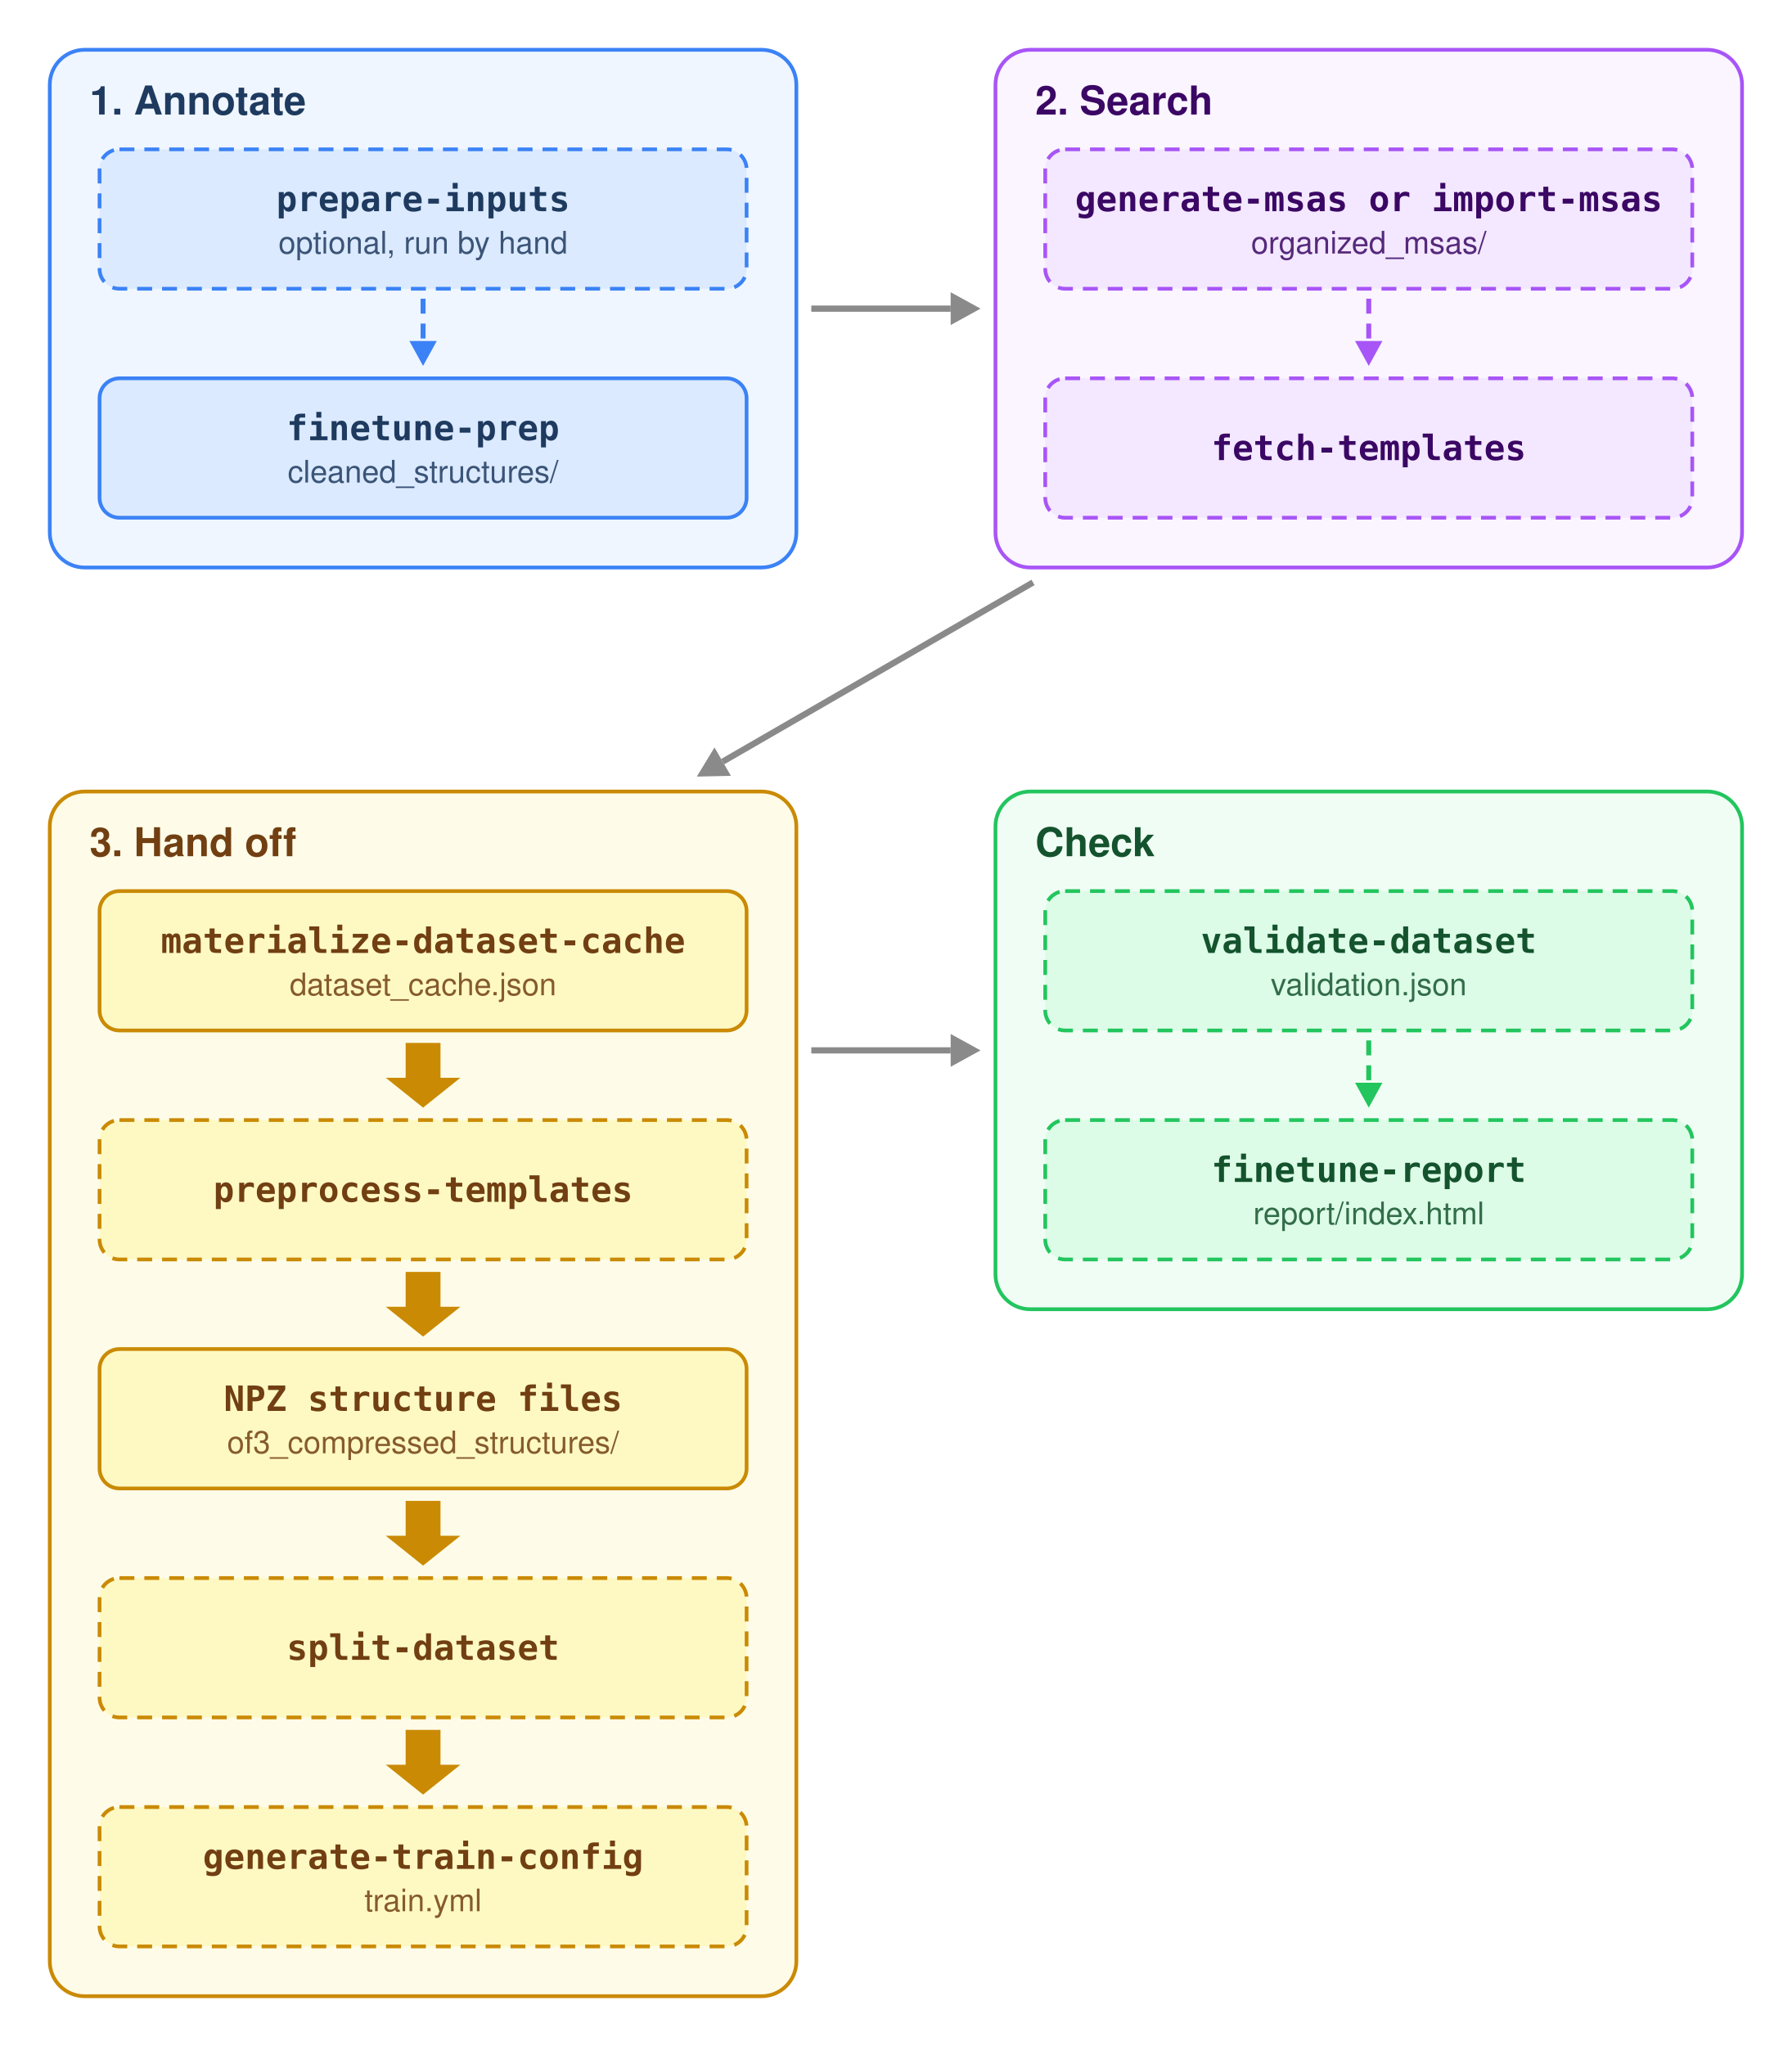
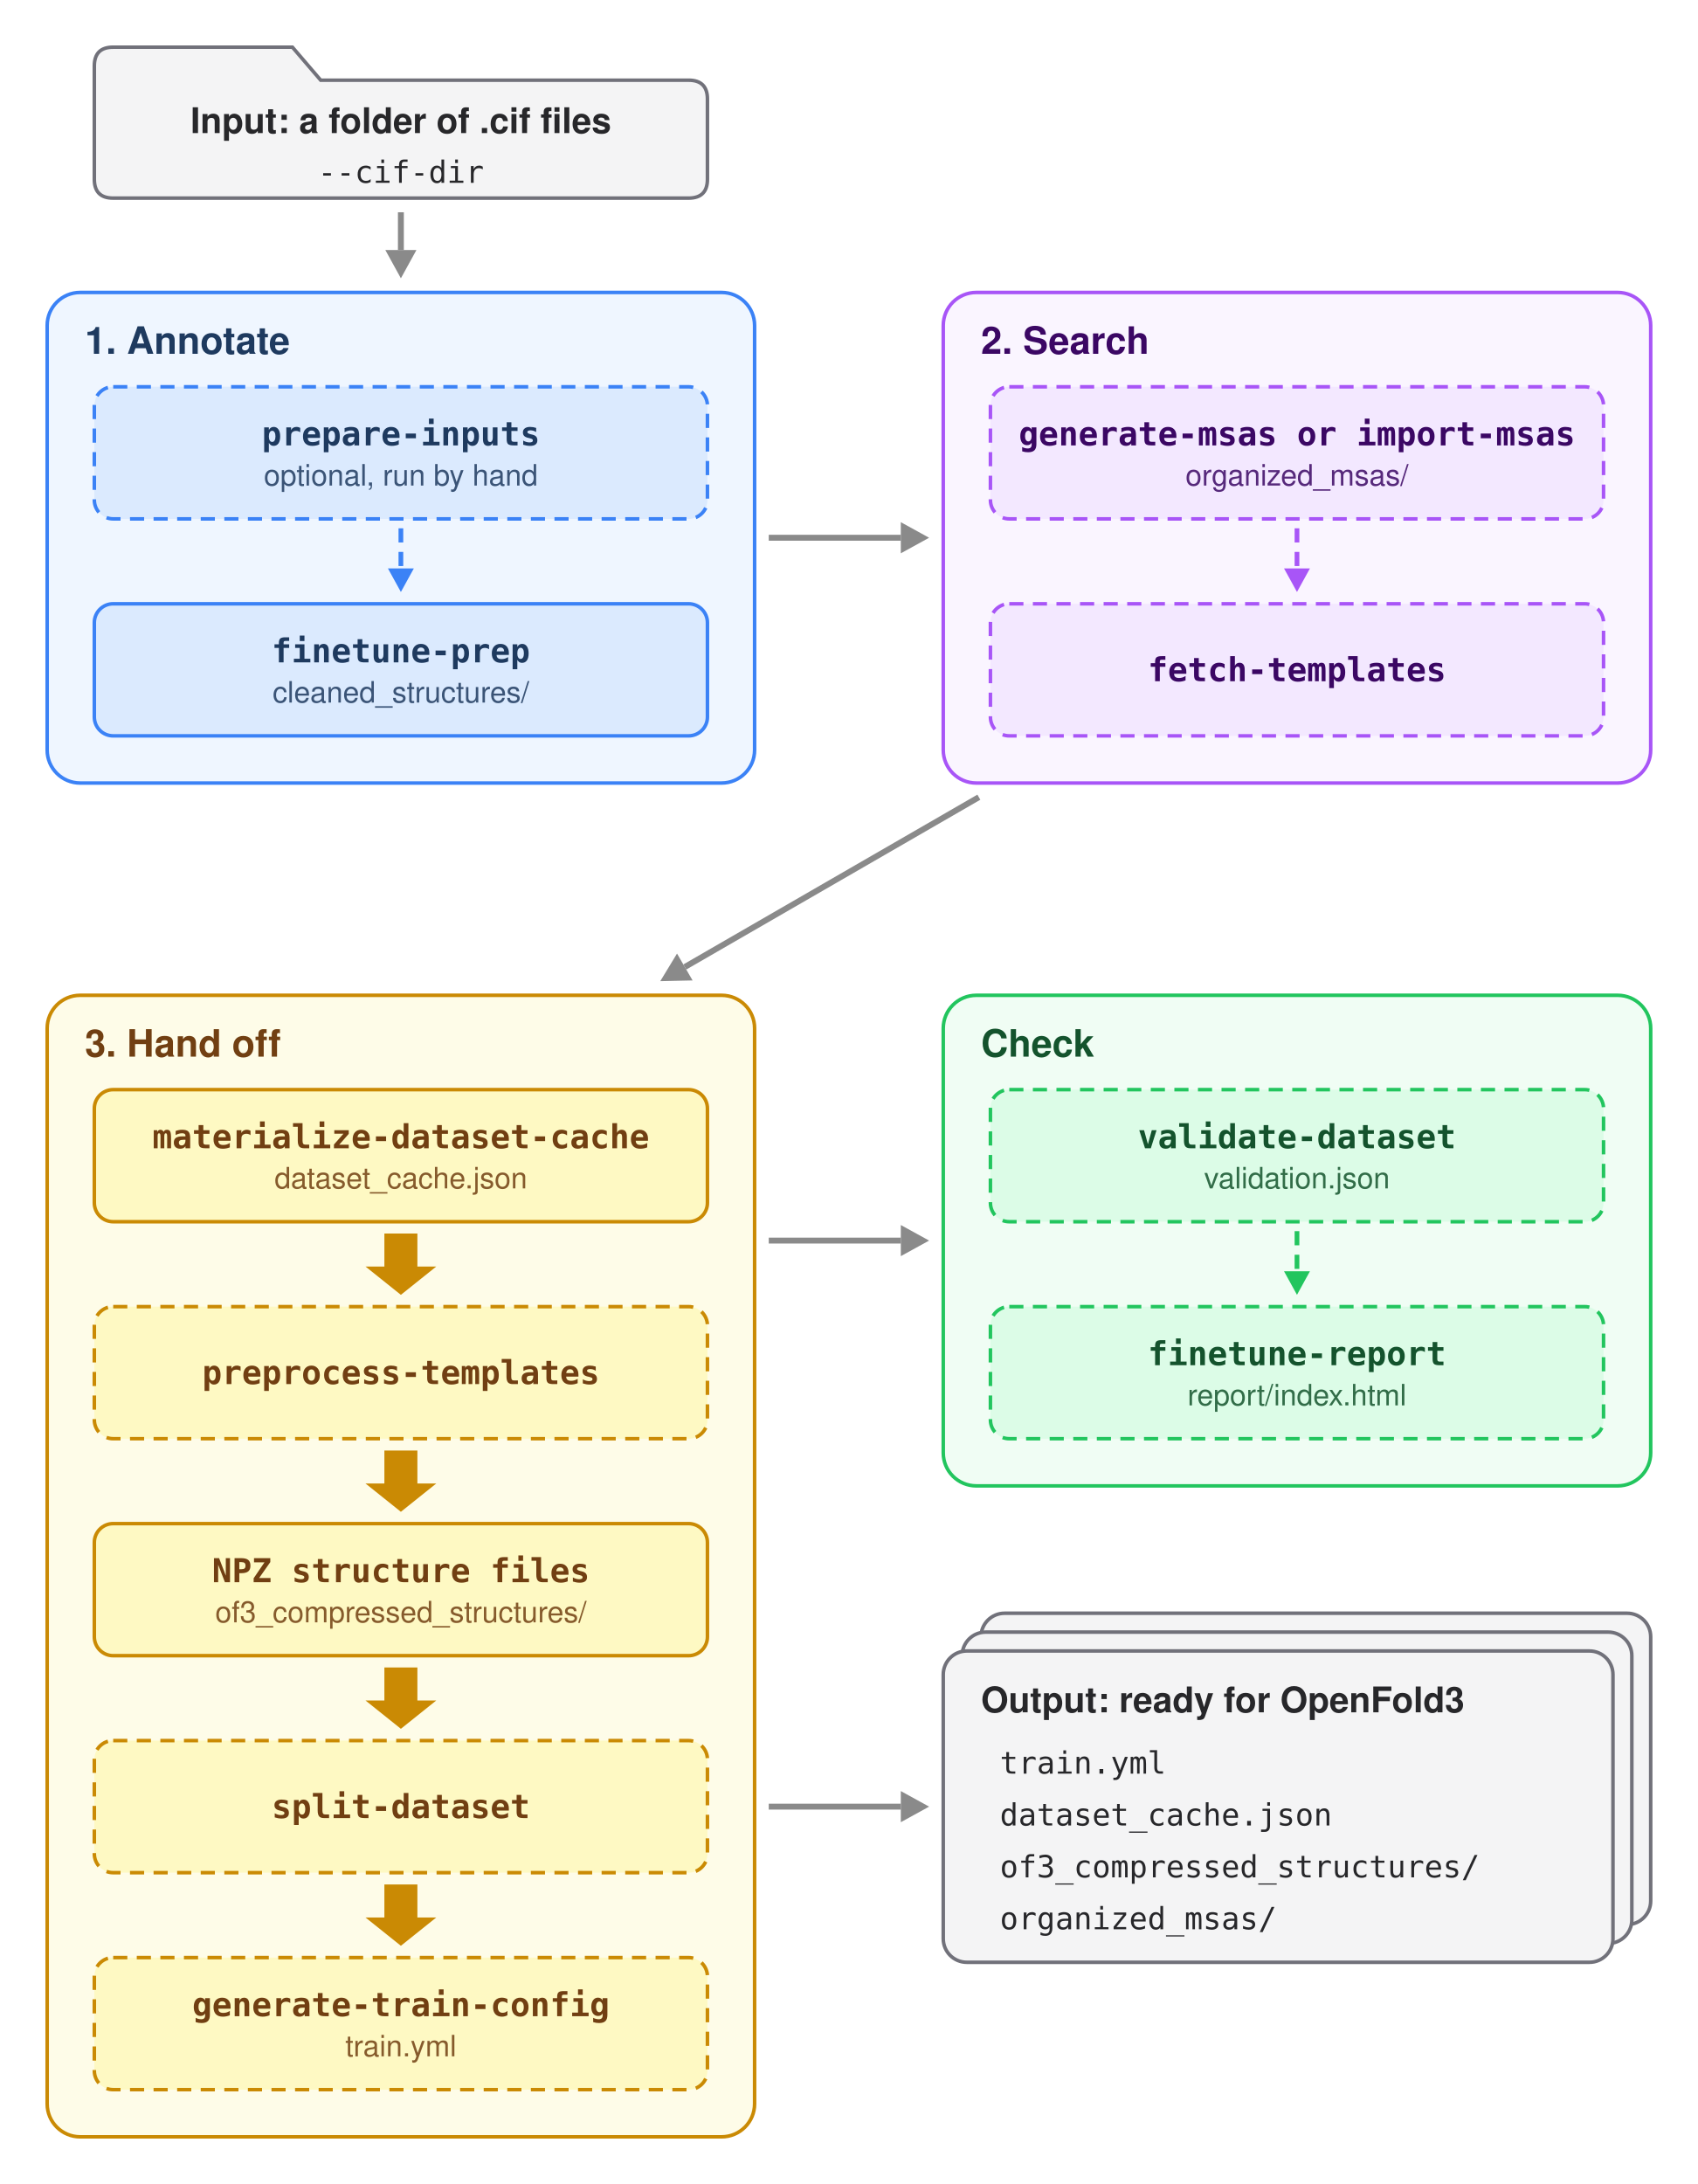
- <svg xmlns="http://www.w3.org/2000/svg" viewBox="0 0 720 822" width="720" height="822" role="img" aria-labelledby="title desc">
-   <rect x="20" y="20" width="300" height="208" rx="14" fill="#eff6ff" stroke="#3b82f6" stroke-width="1.5" />
-   <text x="36" y="46" font-family="-apple-system, 'Segoe UI', Helvetica, Arial, sans-serif" font-size="16" font-weight="600" fill="#1e3a5f">1. Annotate</text>
-   <rect x="400" y="20" width="300" height="208" rx="14" fill="#faf5ff" stroke="#a855f7" stroke-width="1.5" />
-   <text x="416" y="46" font-family="-apple-system, 'Segoe UI', Helvetica, Arial, sans-serif" font-size="16" font-weight="600" fill="#3b0764">2. Search</text>
-   <rect x="40.0" y="60" width="260" height="56" rx="8" fill="#dbeafe" stroke="#3b82f6" stroke-width="1.5" stroke-dasharray="6 4" />
-   <text x="170.0" y="80" text-anchor="middle" dominant-baseline="central" font-family="ui-monospace, SFMono-Regular, Menlo, Consolas, monospace" font-size="14" font-weight="600" fill="#1e3a5f">prepare-inputs</text>
-   <text x="170.0" y="99" text-anchor="middle" dominant-baseline="central" font-family="-apple-system, 'Segoe UI', Helvetica, Arial, sans-serif" font-size="12.5" fill="#1e3a5f" opacity="0.85">optional, run by hand</text>
-   <rect x="40.0" y="152" width="260" height="56" rx="8" fill="#dbeafe" stroke="#3b82f6" stroke-width="1.5" />
-   <text x="170.0" y="172" text-anchor="middle" dominant-baseline="central" font-family="ui-monospace, SFMono-Regular, Menlo, Consolas, monospace" font-size="14" font-weight="600" fill="#1e3a5f">finetune-prep</text>
-   <text x="170.0" y="191" text-anchor="middle" dominant-baseline="central" font-family="-apple-system, 'Segoe UI', Helvetica, Arial, sans-serif" font-size="12.5" fill="#1e3a5f" opacity="0.85">cleaned_structures/</text>
-   <rect x="420.0" y="60" width="260" height="56" rx="8" fill="#f3e8ff" stroke="#a855f7" stroke-width="1.5" stroke-dasharray="6 4" />
-   <text x="550.0" y="80" text-anchor="middle" dominant-baseline="central" font-family="ui-monospace, SFMono-Regular, Menlo, Consolas, monospace" font-size="14" font-weight="600" fill="#3b0764">generate-msas or import-msas</text>
-   <text x="550.0" y="99" text-anchor="middle" dominant-baseline="central" font-family="-apple-system, 'Segoe UI', Helvetica, Arial, sans-serif" font-size="12.5" fill="#3b0764" opacity="0.85">organized_msas/</text>
-   <rect x="420.0" y="152" width="260" height="56" rx="8" fill="#f3e8ff" stroke="#a855f7" stroke-width="1.5" stroke-dasharray="6 4" />
-   <text x="550.0" y="180.0" text-anchor="middle" dominant-baseline="central" font-family="ui-monospace, SFMono-Regular, Menlo, Consolas, monospace" font-size="14" font-weight="600" fill="#3b0764">fetch-templates</text>
-   <line x1="170.0" y1="120.0" x2="170.0" y2="137.0" stroke="#3b82f6" stroke-width="2" stroke-dasharray="6 4" />
-   <polygon points="170.0,147.0 164.5,137.0 175.5,137.0" fill="#3b82f6" />
-   <line x1="550.0" y1="120.0" x2="550.0" y2="137.0" stroke="#a855f7" stroke-width="2" stroke-dasharray="6 4" />
-   <polygon points="550.0,147.0 544.5,137.0 555.5,137.0" fill="#a855f7" />
-   <line x1="326.0" y1="124.0" x2="382.0" y2="124.0" stroke="#8a8a8a" stroke-width="2.5" />
-   <polygon points="394.0,124.0 382.0,130.6 382.0,117.4" fill="#8a8a8a" />
-   <rect x="20" y="318" width="300" height="484" rx="14" fill="#fefce8" stroke="#ca8a04" stroke-width="1.5" />
-   <text x="36" y="344" font-family="-apple-system, 'Segoe UI', Helvetica, Arial, sans-serif" font-size="16" font-weight="600" fill="#713f12">3. Hand off</text>
-   <rect x="400" y="318" width="300" height="208" rx="14" fill="#f0fdf4" stroke="#22c55e" stroke-width="1.5" />
-   <text x="416" y="344" font-family="-apple-system, 'Segoe UI', Helvetica, Arial, sans-serif" font-size="16" font-weight="600" fill="#14532d">Check</text>
-   <rect x="40.0" y="358" width="260" height="56" rx="8" fill="#fef9c3" stroke="#ca8a04" stroke-width="1.5" />
-   <text x="170.0" y="378" text-anchor="middle" dominant-baseline="central" font-family="ui-monospace, SFMono-Regular, Menlo, Consolas, monospace" font-size="14" font-weight="600" fill="#713f12">materialize-dataset-cache</text>
-   <text x="170.0" y="397" text-anchor="middle" dominant-baseline="central" font-family="-apple-system, 'Segoe UI', Helvetica, Arial, sans-serif" font-size="12.5" fill="#713f12" opacity="0.85">dataset_cache.json</text>
-   <rect x="40.0" y="450" width="260" height="56" rx="8" fill="#fef9c3" stroke="#ca8a04" stroke-width="1.5" stroke-dasharray="6 4" />
-   <text x="170.0" y="478.0" text-anchor="middle" dominant-baseline="central" font-family="ui-monospace, SFMono-Regular, Menlo, Consolas, monospace" font-size="14" font-weight="600" fill="#713f12">preprocess-templates</text>
-   <rect x="40.0" y="542" width="260" height="56" rx="8" fill="#fef9c3" stroke="#ca8a04" stroke-width="1.5" />
-   <text x="170.0" y="562" text-anchor="middle" dominant-baseline="central" font-family="ui-monospace, SFMono-Regular, Menlo, Consolas, monospace" font-size="14" font-weight="600" fill="#713f12">NPZ structure files</text>
-   <text x="170.0" y="581" text-anchor="middle" dominant-baseline="central" font-family="-apple-system, 'Segoe UI', Helvetica, Arial, sans-serif" font-size="12.5" fill="#713f12" opacity="0.85">of3_compressed_structures/</text>
-   <rect x="40.0" y="634" width="260" height="56" rx="8" fill="#fef9c3" stroke="#ca8a04" stroke-width="1.5" stroke-dasharray="6 4" />
-   <text x="170.0" y="662.0" text-anchor="middle" dominant-baseline="central" font-family="ui-monospace, SFMono-Regular, Menlo, Consolas, monospace" font-size="14" font-weight="600" fill="#713f12">split-dataset</text>
-   <rect x="40.0" y="726" width="260" height="56" rx="8" fill="#fef9c3" stroke="#ca8a04" stroke-width="1.5" stroke-dasharray="6 4" />
-   <text x="170.0" y="746" text-anchor="middle" dominant-baseline="central" font-family="ui-monospace, SFMono-Regular, Menlo, Consolas, monospace" font-size="14" font-weight="600" fill="#713f12">generate-train-config</text>
-   <text x="170.0" y="765" text-anchor="middle" dominant-baseline="central" font-family="-apple-system, 'Segoe UI', Helvetica, Arial, sans-serif" font-size="12.5" fill="#713f12" opacity="0.85">train.yml</text>
-   <polygon points="163.0,419 177.0,419 177.0,433 185.0,433 170.0,445 155.0,433 163.0,433" fill="#ca8a04" />
-   <polygon points="163.0,511 177.0,511 177.0,525 185.0,525 170.0,537 155.0,525 163.0,525" fill="#ca8a04" />
-   <polygon points="163.0,603 177.0,603 177.0,617 185.0,617 170.0,629 155.0,617 163.0,617" fill="#ca8a04" />
-   <polygon points="163.0,695 177.0,695 177.0,709 185.0,709 170.0,721 155.0,709 163.0,709" fill="#ca8a04" />
-   <rect x="420.0" y="358" width="260" height="56" rx="8" fill="#dcfce7" stroke="#22c55e" stroke-width="1.5" stroke-dasharray="6 4" />
-   <text x="550.0" y="378" text-anchor="middle" dominant-baseline="central" font-family="ui-monospace, SFMono-Regular, Menlo, Consolas, monospace" font-size="14" font-weight="600" fill="#14532d">validate-dataset</text>
-   <text x="550.0" y="397" text-anchor="middle" dominant-baseline="central" font-family="-apple-system, 'Segoe UI', Helvetica, Arial, sans-serif" font-size="12.5" fill="#14532d" opacity="0.85">validation.json</text>
-   <rect x="420.0" y="450" width="260" height="56" rx="8" fill="#dcfce7" stroke="#22c55e" stroke-width="1.5" stroke-dasharray="6 4" />
-   <text x="550.0" y="470" text-anchor="middle" dominant-baseline="central" font-family="ui-monospace, SFMono-Regular, Menlo, Consolas, monospace" font-size="14" font-weight="600" fill="#14532d">finetune-report</text>
-   <text x="550.0" y="489" text-anchor="middle" dominant-baseline="central" font-family="-apple-system, 'Segoe UI', Helvetica, Arial, sans-serif" font-size="12.5" fill="#14532d" opacity="0.85">report/index.html</text>
-   <line x1="550.0" y1="418.0" x2="550.0" y2="435.0" stroke="#22c55e" stroke-width="2" stroke-dasharray="6 4" />
-   <polygon points="550.0,445.0 544.5,435.0 555.5,435.0" fill="#22c55e" />
-   <line x1="326.0" y1="422.0" x2="382.0" y2="422.0" stroke="#8a8a8a" stroke-width="2.5" />
-   <polygon points="394.0,422.0 382.0,428.6 382.0,415.4" fill="#8a8a8a" />
-   <line x1="415.1" y1="234.0" x2="290.4" y2="306.0" stroke="#8a8a8a" stroke-width="2.5" />
-   <polygon points="280.0,312.0 287.1,300.3 293.7,311.7" fill="#8a8a8a" />
+ <svg xmlns="http://www.w3.org/2000/svg" viewBox="0 0 720 926" width="720" height="926" role="img" aria-labelledby="title desc">
+   <path d="M40.0,34 L40.0,76 Q40.0,84 48.0,84 L292.0,84 Q300.0,84 300.0,76 L300.0,42 Q300.0,34 292.0,34 L136.0,34 L124.0,20 L48.0,20 Q40.0,20 40.0,28 Z" fill="#f4f4f5" stroke="#71717a" stroke-width="1.5" />
+   <text x="170.0" y="53" text-anchor="middle" dominant-baseline="central" font-family="-apple-system, 'Segoe UI', Helvetica, Arial, sans-serif" font-size="15" font-weight="600" fill="#27272a">Input: a folder of .cif files</text>
+   <text x="170.0" y="73" text-anchor="middle" dominant-baseline="central" font-family="ui-monospace, SFMono-Regular, Menlo, Consolas, monospace" font-size="13" fill="#27272a">--cif-dir</text>
+   <line x1="170.0" y1="90.0" x2="170.0" y2="106.0" stroke="#8a8a8a" stroke-width="2.5" />
+   <polygon points="170.0,118.0 163.4,106.0 176.6,106.0" fill="#8a8a8a" />
+   <rect x="20" y="124" width="300" height="208" rx="14" fill="#eff6ff" stroke="#3b82f6" stroke-width="1.5" />
+   <text x="36" y="150" font-family="-apple-system, 'Segoe UI', Helvetica, Arial, sans-serif" font-size="16" font-weight="600" fill="#1e3a5f">1. Annotate</text>
+   <rect x="400" y="124" width="300" height="208" rx="14" fill="#faf5ff" stroke="#a855f7" stroke-width="1.5" />
+   <text x="416" y="150" font-family="-apple-system, 'Segoe UI', Helvetica, Arial, sans-serif" font-size="16" font-weight="600" fill="#3b0764">2. Search</text>
+   <rect x="40.0" y="164" width="260" height="56" rx="8" fill="#dbeafe" stroke="#3b82f6" stroke-width="1.5" stroke-dasharray="6 4" />
+   <text x="170.0" y="184" text-anchor="middle" dominant-baseline="central" font-family="ui-monospace, SFMono-Regular, Menlo, Consolas, monospace" font-size="14" font-weight="600" fill="#1e3a5f">prepare-inputs</text>
+   <text x="170.0" y="203" text-anchor="middle" dominant-baseline="central" font-family="-apple-system, 'Segoe UI', Helvetica, Arial, sans-serif" font-size="12.5" fill="#1e3a5f" opacity="0.85">optional, run by hand</text>
+   <rect x="40.0" y="256" width="260" height="56" rx="8" fill="#dbeafe" stroke="#3b82f6" stroke-width="1.5" />
+   <text x="170.0" y="276" text-anchor="middle" dominant-baseline="central" font-family="ui-monospace, SFMono-Regular, Menlo, Consolas, monospace" font-size="14" font-weight="600" fill="#1e3a5f">finetune-prep</text>
+   <text x="170.0" y="295" text-anchor="middle" dominant-baseline="central" font-family="-apple-system, 'Segoe UI', Helvetica, Arial, sans-serif" font-size="12.5" fill="#1e3a5f" opacity="0.85">cleaned_structures/</text>
+   <rect x="420.0" y="164" width="260" height="56" rx="8" fill="#f3e8ff" stroke="#a855f7" stroke-width="1.5" stroke-dasharray="6 4" />
+   <text x="550.0" y="184" text-anchor="middle" dominant-baseline="central" font-family="ui-monospace, SFMono-Regular, Menlo, Consolas, monospace" font-size="14" font-weight="600" fill="#3b0764">generate-msas or import-msas</text>
+   <text x="550.0" y="203" text-anchor="middle" dominant-baseline="central" font-family="-apple-system, 'Segoe UI', Helvetica, Arial, sans-serif" font-size="12.5" fill="#3b0764" opacity="0.85">organized_msas/</text>
+   <rect x="420.0" y="256" width="260" height="56" rx="8" fill="#f3e8ff" stroke="#a855f7" stroke-width="1.5" stroke-dasharray="6 4" />
+   <text x="550.0" y="284.0" text-anchor="middle" dominant-baseline="central" font-family="ui-monospace, SFMono-Regular, Menlo, Consolas, monospace" font-size="14" font-weight="600" fill="#3b0764">fetch-templates</text>
+   <line x1="170.0" y1="224.0" x2="170.0" y2="241.0" stroke="#3b82f6" stroke-width="2" stroke-dasharray="6 4" />
+   <polygon points="170.0,251.0 164.5,241.0 175.5,241.0" fill="#3b82f6" />
+   <line x1="550.0" y1="224.0" x2="550.0" y2="241.0" stroke="#a855f7" stroke-width="2" stroke-dasharray="6 4" />
+   <polygon points="550.0,251.0 544.5,241.0 555.5,241.0" fill="#a855f7" />
+   <line x1="326.0" y1="228.0" x2="382.0" y2="228.0" stroke="#8a8a8a" stroke-width="2.5" />
+   <polygon points="394.0,228.0 382.0,234.6 382.0,221.4" fill="#8a8a8a" />
+   <rect x="20" y="422" width="300" height="484" rx="14" fill="#fefce8" stroke="#ca8a04" stroke-width="1.5" />
+   <text x="36" y="448" font-family="-apple-system, 'Segoe UI', Helvetica, Arial, sans-serif" font-size="16" font-weight="600" fill="#713f12">3. Hand off</text>
+   <rect x="400" y="422" width="300" height="208" rx="14" fill="#f0fdf4" stroke="#22c55e" stroke-width="1.5" />
+   <text x="416" y="448" font-family="-apple-system, 'Segoe UI', Helvetica, Arial, sans-serif" font-size="16" font-weight="600" fill="#14532d">Check</text>
+   <rect x="40.0" y="462" width="260" height="56" rx="8" fill="#fef9c3" stroke="#ca8a04" stroke-width="1.5" />
+   <text x="170.0" y="482" text-anchor="middle" dominant-baseline="central" font-family="ui-monospace, SFMono-Regular, Menlo, Consolas, monospace" font-size="14" font-weight="600" fill="#713f12">materialize-dataset-cache</text>
+   <text x="170.0" y="501" text-anchor="middle" dominant-baseline="central" font-family="-apple-system, 'Segoe UI', Helvetica, Arial, sans-serif" font-size="12.5" fill="#713f12" opacity="0.85">dataset_cache.json</text>
+   <rect x="40.0" y="554" width="260" height="56" rx="8" fill="#fef9c3" stroke="#ca8a04" stroke-width="1.5" stroke-dasharray="6 4" />
+   <text x="170.0" y="582.0" text-anchor="middle" dominant-baseline="central" font-family="ui-monospace, SFMono-Regular, Menlo, Consolas, monospace" font-size="14" font-weight="600" fill="#713f12">preprocess-templates</text>
+   <rect x="40.0" y="646" width="260" height="56" rx="8" fill="#fef9c3" stroke="#ca8a04" stroke-width="1.5" />
+   <text x="170.0" y="666" text-anchor="middle" dominant-baseline="central" font-family="ui-monospace, SFMono-Regular, Menlo, Consolas, monospace" font-size="14" font-weight="600" fill="#713f12">NPZ structure files</text>
+   <text x="170.0" y="685" text-anchor="middle" dominant-baseline="central" font-family="-apple-system, 'Segoe UI', Helvetica, Arial, sans-serif" font-size="12.5" fill="#713f12" opacity="0.85">of3_compressed_structures/</text>
+   <rect x="40.0" y="738" width="260" height="56" rx="8" fill="#fef9c3" stroke="#ca8a04" stroke-width="1.5" stroke-dasharray="6 4" />
+   <text x="170.0" y="766.0" text-anchor="middle" dominant-baseline="central" font-family="ui-monospace, SFMono-Regular, Menlo, Consolas, monospace" font-size="14" font-weight="600" fill="#713f12">split-dataset</text>
+   <rect x="40.0" y="830" width="260" height="56" rx="8" fill="#fef9c3" stroke="#ca8a04" stroke-width="1.5" stroke-dasharray="6 4" />
+   <text x="170.0" y="850" text-anchor="middle" dominant-baseline="central" font-family="ui-monospace, SFMono-Regular, Menlo, Consolas, monospace" font-size="14" font-weight="600" fill="#713f12">generate-train-config</text>
+   <text x="170.0" y="869" text-anchor="middle" dominant-baseline="central" font-family="-apple-system, 'Segoe UI', Helvetica, Arial, sans-serif" font-size="12.5" fill="#713f12" opacity="0.85">train.yml</text>
+   <polygon points="163.0,523 177.0,523 177.0,537 185.0,537 170.0,549 155.0,537 163.0,537" fill="#ca8a04" />
+   <polygon points="163.0,615 177.0,615 177.0,629 185.0,629 170.0,641 155.0,629 163.0,629" fill="#ca8a04" />
+   <polygon points="163.0,707 177.0,707 177.0,721 185.0,721 170.0,733 155.0,721 163.0,721" fill="#ca8a04" />
+   <polygon points="163.0,799 177.0,799 177.0,813 185.0,813 170.0,825 155.0,813 163.0,813" fill="#ca8a04" />
+   <rect x="420.0" y="462" width="260" height="56" rx="8" fill="#dcfce7" stroke="#22c55e" stroke-width="1.5" stroke-dasharray="6 4" />
+   <text x="550.0" y="482" text-anchor="middle" dominant-baseline="central" font-family="ui-monospace, SFMono-Regular, Menlo, Consolas, monospace" font-size="14" font-weight="600" fill="#14532d">validate-dataset</text>
+   <text x="550.0" y="501" text-anchor="middle" dominant-baseline="central" font-family="-apple-system, 'Segoe UI', Helvetica, Arial, sans-serif" font-size="12.5" fill="#14532d" opacity="0.85">validation.json</text>
+   <rect x="420.0" y="554" width="260" height="56" rx="8" fill="#dcfce7" stroke="#22c55e" stroke-width="1.5" stroke-dasharray="6 4" />
+   <text x="550.0" y="574" text-anchor="middle" dominant-baseline="central" font-family="ui-monospace, SFMono-Regular, Menlo, Consolas, monospace" font-size="14" font-weight="600" fill="#14532d">finetune-report</text>
+   <text x="550.0" y="593" text-anchor="middle" dominant-baseline="central" font-family="-apple-system, 'Segoe UI', Helvetica, Arial, sans-serif" font-size="12.5" fill="#14532d" opacity="0.85">report/index.html</text>
+   <line x1="550.0" y1="522.0" x2="550.0" y2="539.0" stroke="#22c55e" stroke-width="2" stroke-dasharray="6 4" />
+   <polygon points="550.0,549.0 544.5,539.0 555.5,539.0" fill="#22c55e" />
+   <line x1="326.0" y1="526.0" x2="382.0" y2="526.0" stroke="#8a8a8a" stroke-width="2.5" />
+   <polygon points="394.0,526.0 382.0,532.6 382.0,519.4" fill="#8a8a8a" />
+   <line x1="415.1" y1="338.0" x2="290.4" y2="410.0" stroke="#8a8a8a" stroke-width="2.5" />
+   <polygon points="280.0,416.0 287.1,404.3 293.7,415.7" fill="#8a8a8a" />
+   <rect x="416" y="684" width="284" height="132" rx="10" fill="#f4f4f5" stroke="#71717a" stroke-width="1.5" />
+   <rect x="408" y="692" width="284" height="132" rx="10" fill="#f4f4f5" stroke="#71717a" stroke-width="1.5" />
+   <rect x="400" y="700" width="284" height="132" rx="10" fill="#f4f4f5" stroke="#71717a" stroke-width="1.5" />
+   <text x="416" y="726" font-family="-apple-system, 'Segoe UI', Helvetica, Arial, sans-serif" font-size="15" font-weight="600" fill="#27272a">Output: ready for OpenFold3</text>
+   <text x="424" y="752" font-family="ui-monospace, SFMono-Regular, Menlo, Consolas, monospace" font-size="13" fill="#27272a">train.yml</text>
+   <text x="424" y="774" font-family="ui-monospace, SFMono-Regular, Menlo, Consolas, monospace" font-size="13" fill="#27272a">dataset_cache.json</text>
+   <text x="424" y="796" font-family="ui-monospace, SFMono-Regular, Menlo, Consolas, monospace" font-size="13" fill="#27272a">of3_compressed_structures/</text>
+   <text x="424" y="818" font-family="ui-monospace, SFMono-Regular, Menlo, Consolas, monospace" font-size="13" fill="#27272a">organized_msas/</text>
+   <line x1="326.0" y1="766.0" x2="382.0" y2="766.0" stroke="#8a8a8a" stroke-width="2.5" />
+   <polygon points="394.0,766.0 382.0,772.6 382.0,759.4" fill="#8a8a8a" />
</svg>
